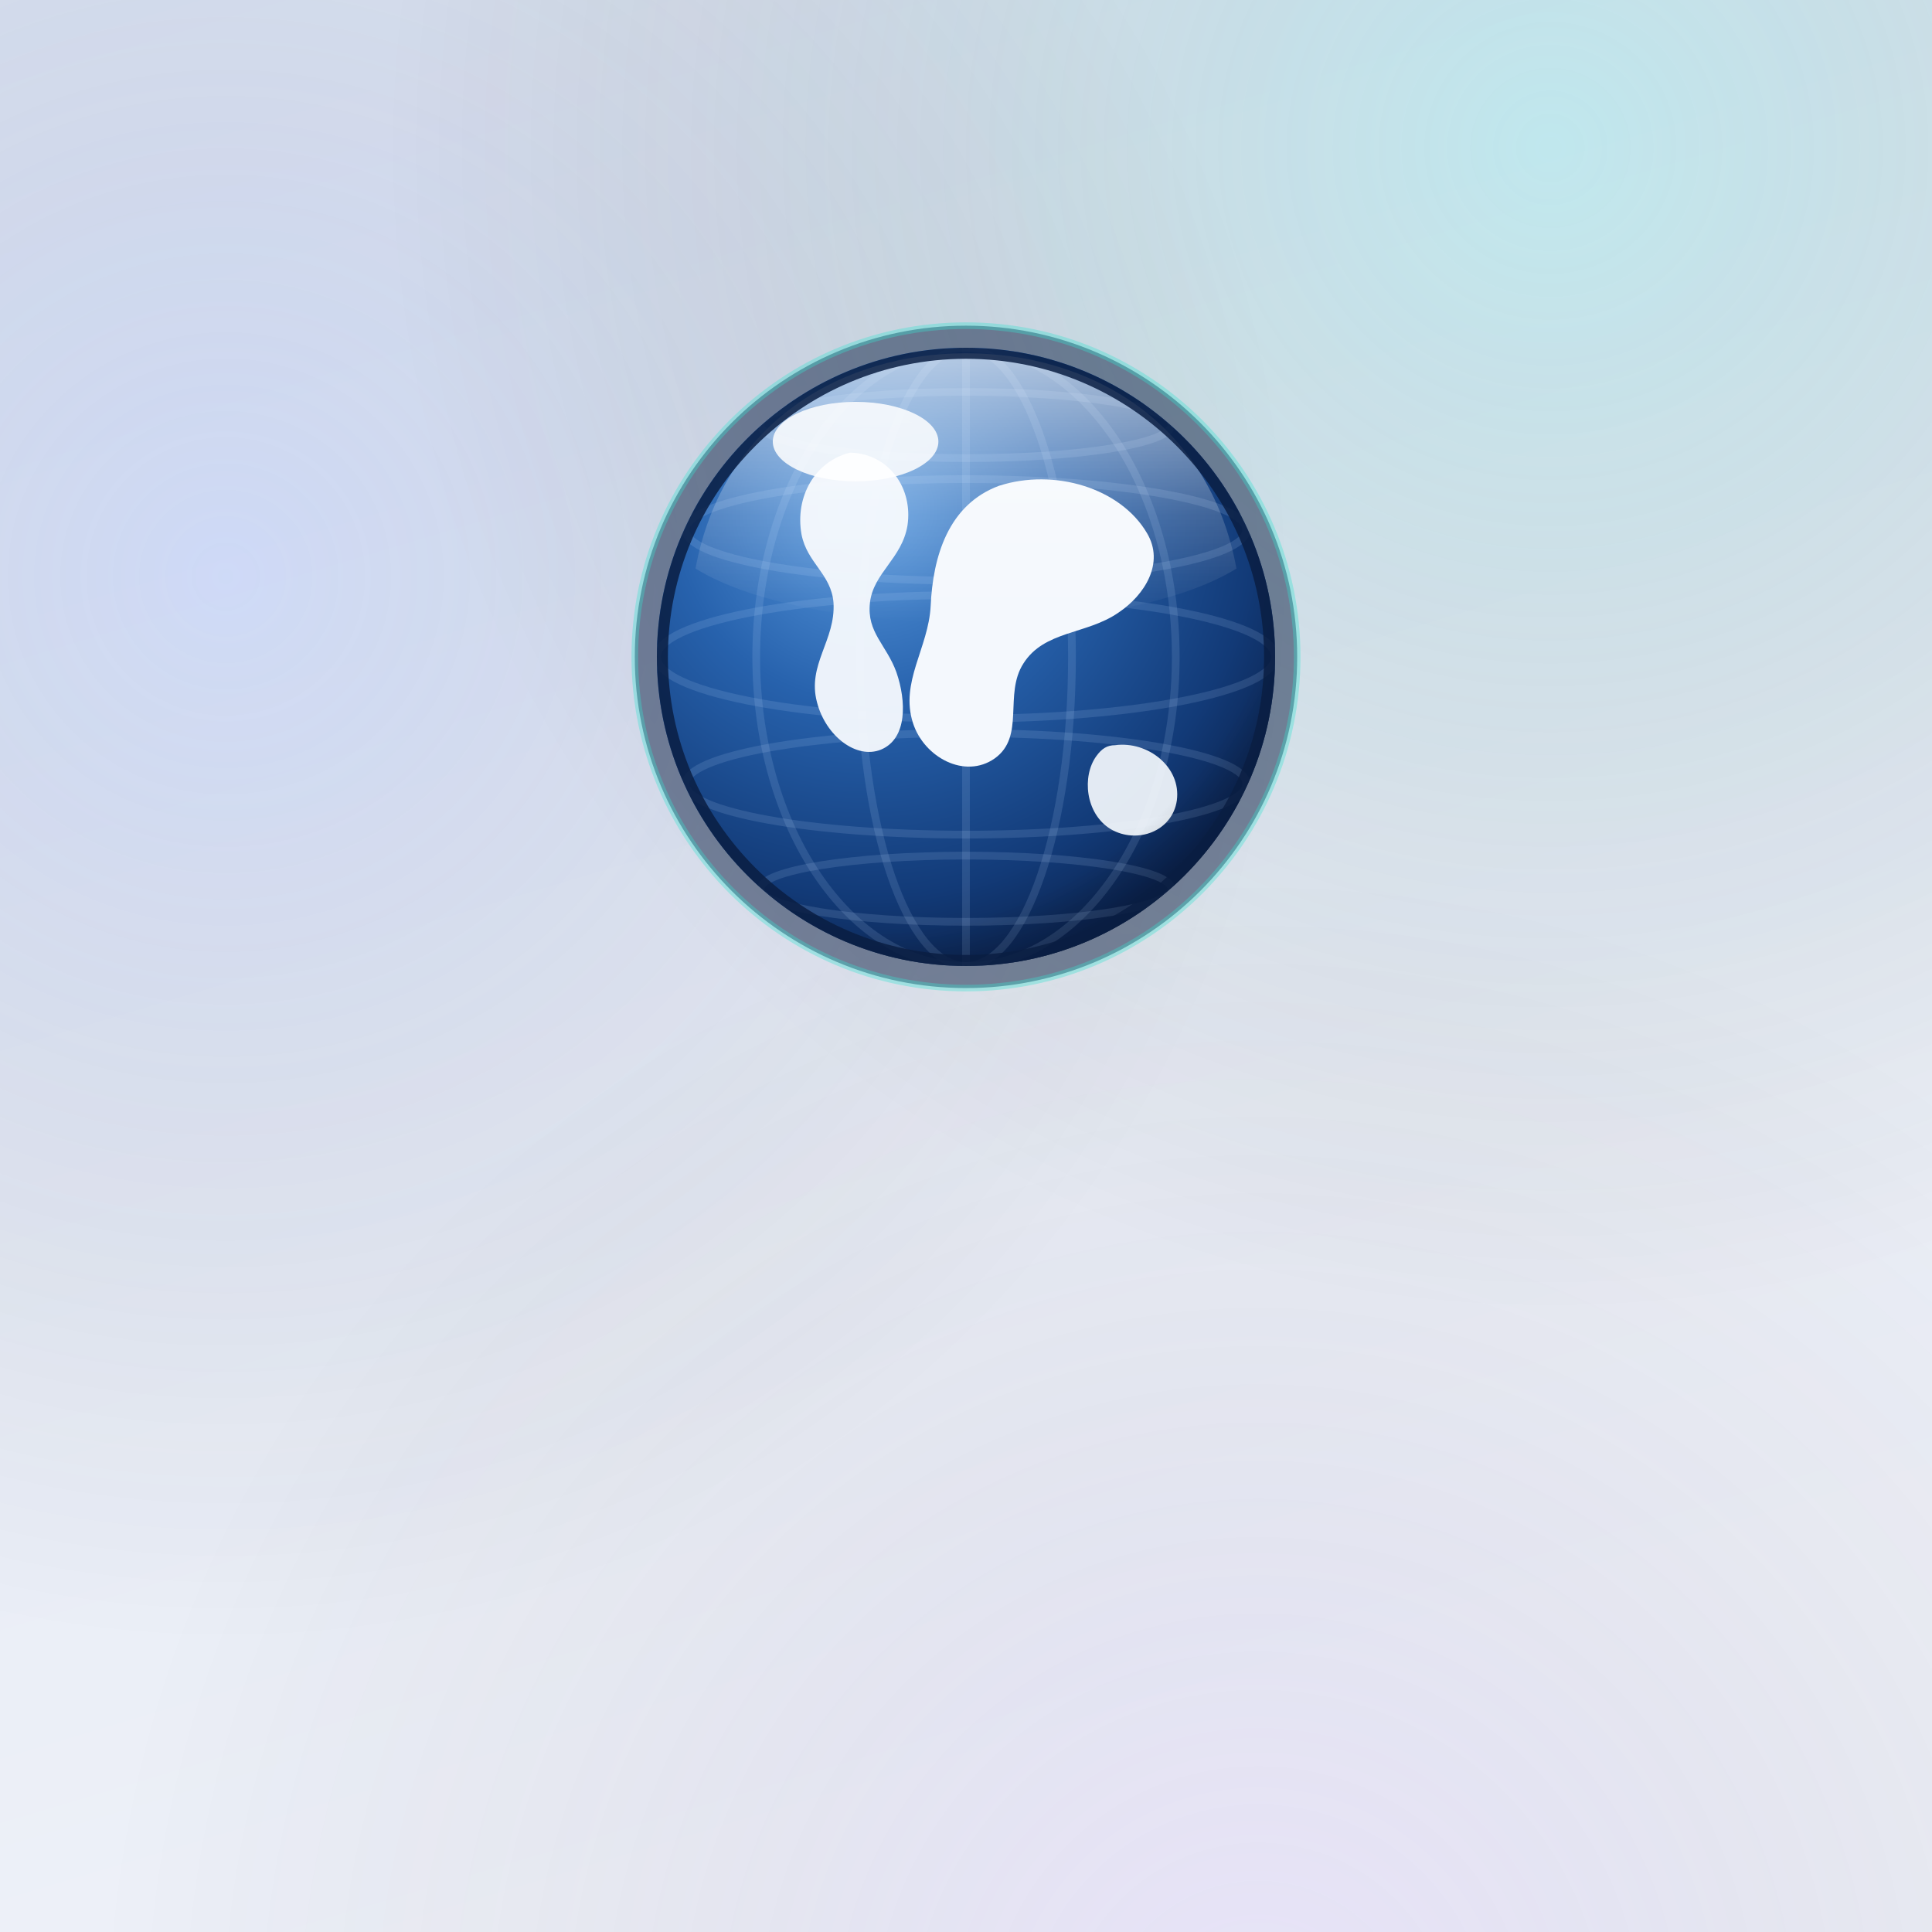
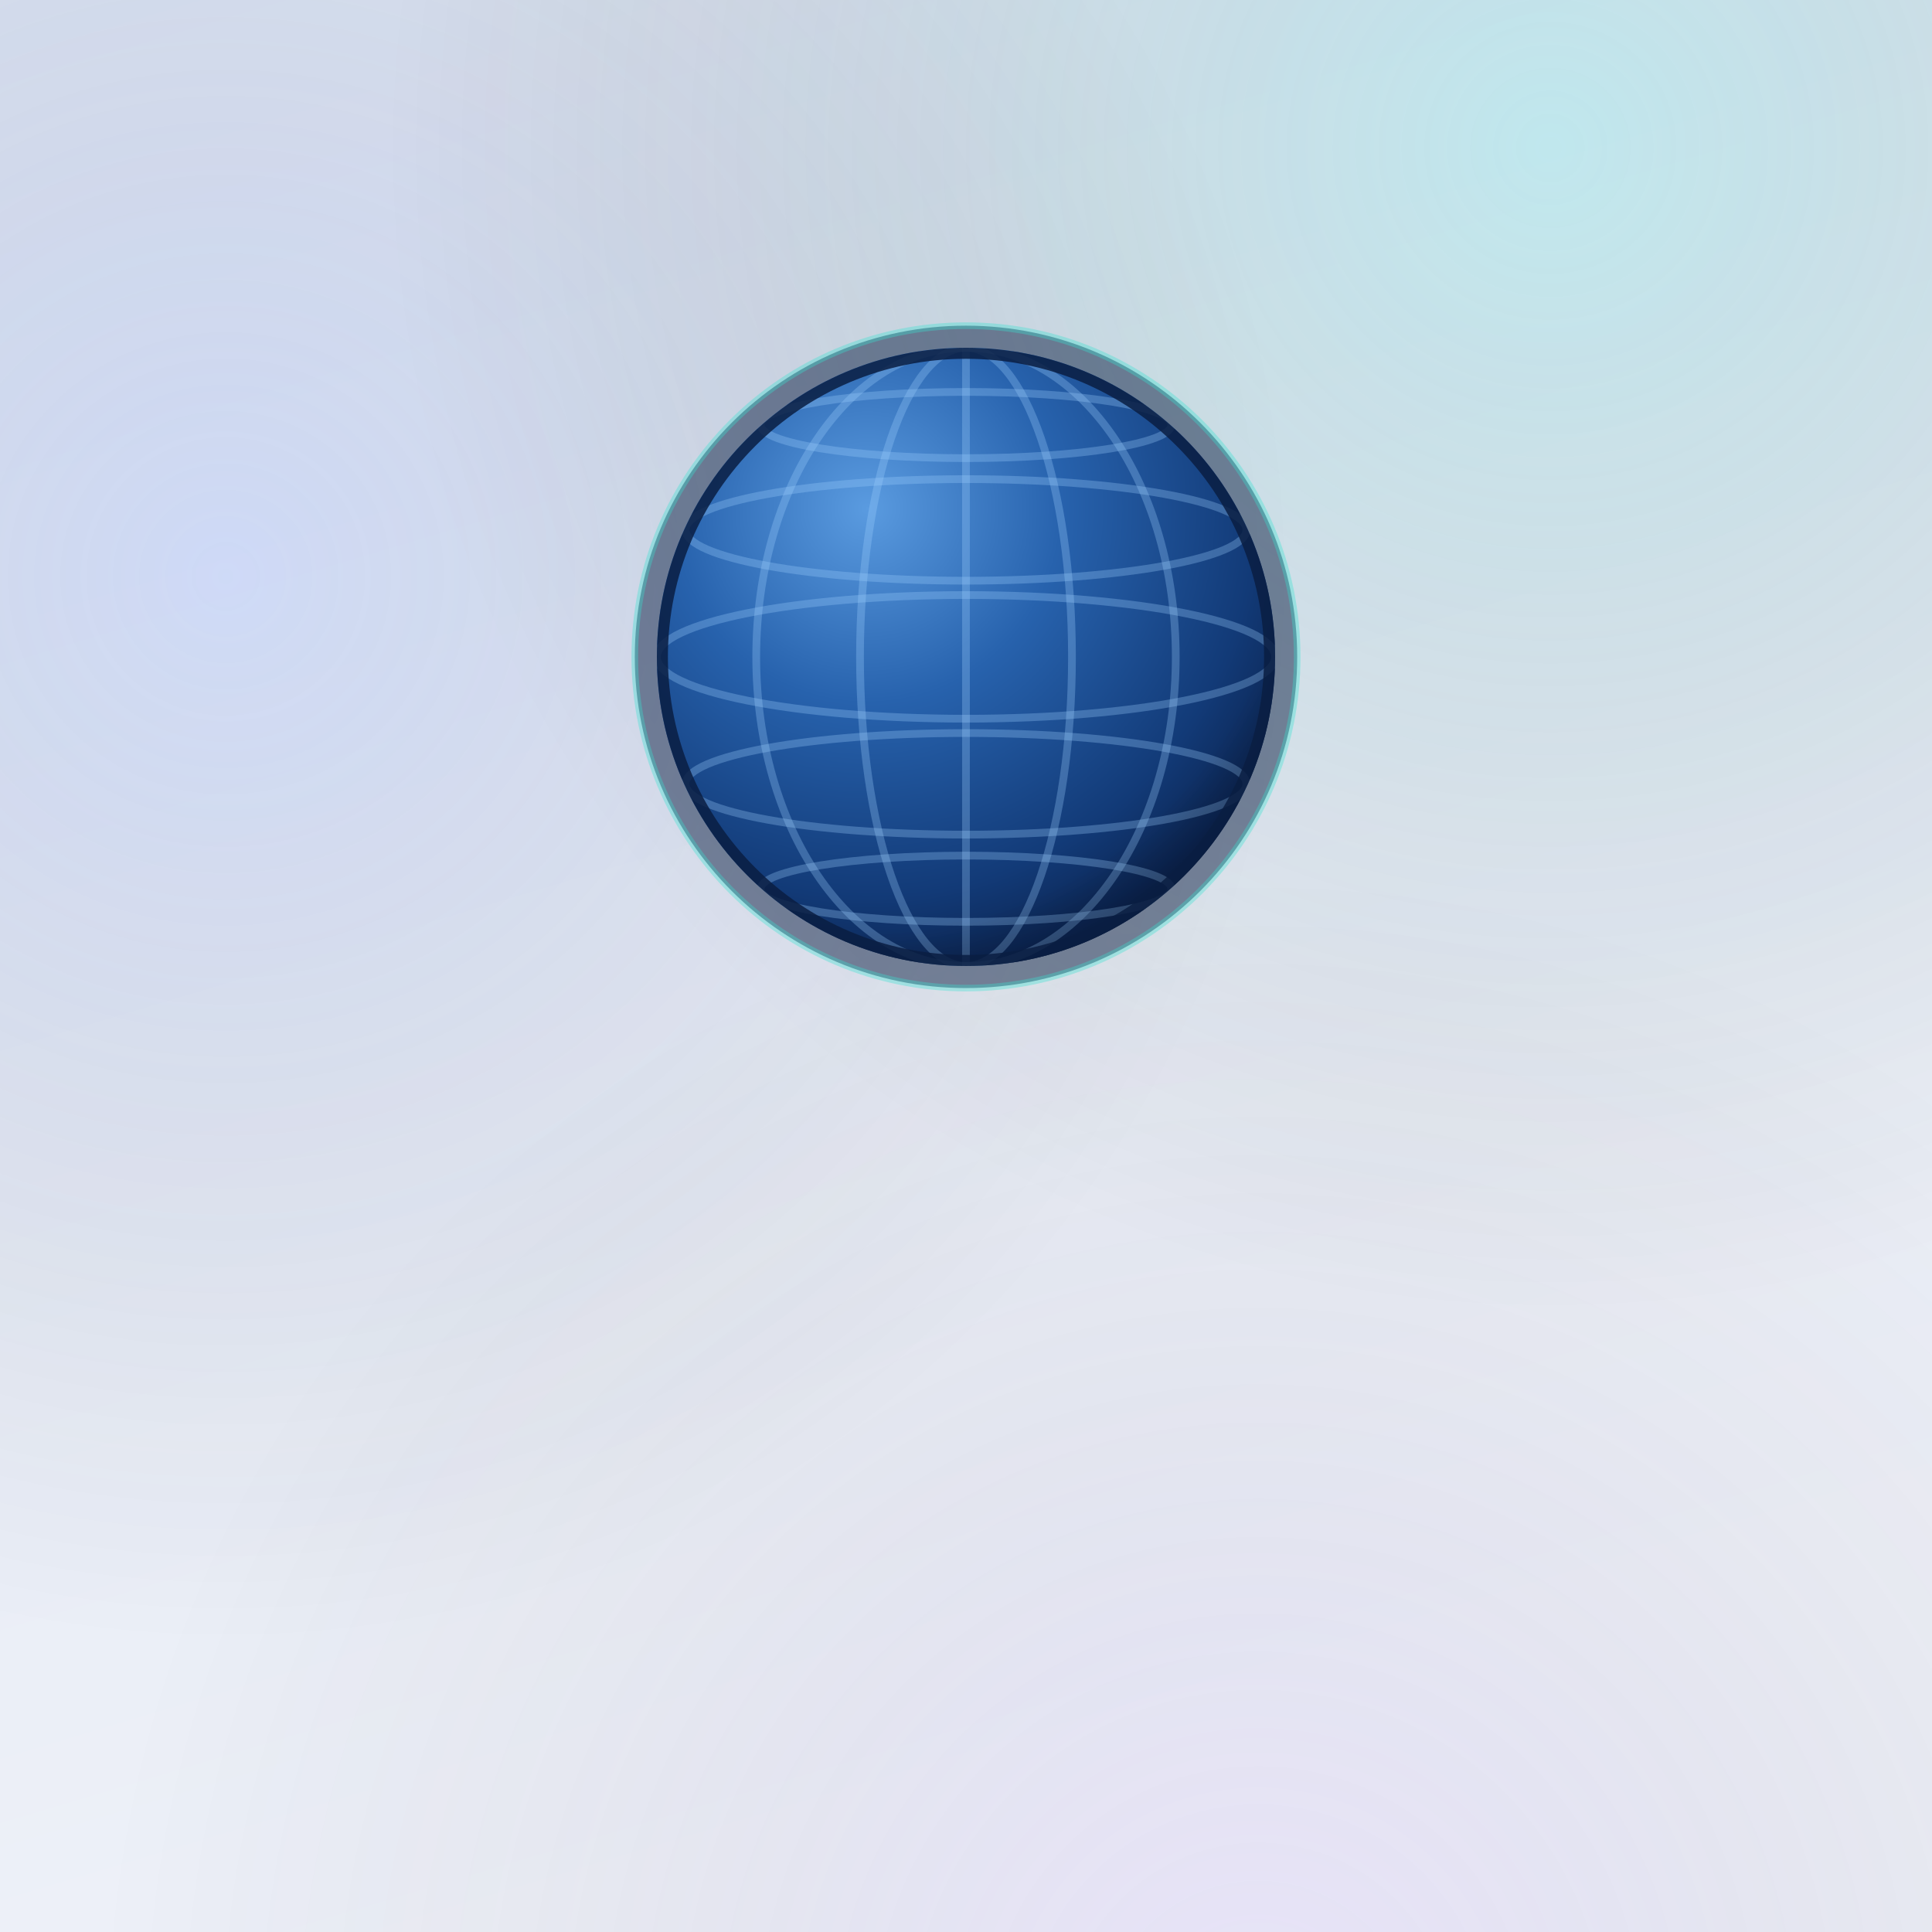
<svg xmlns="http://www.w3.org/2000/svg" width="1080" height="1080" viewBox="0 0 1080 1080">
  <rect width="1080" height="1080" fill="#eef1f8" />
  <rect width="1080" height="1080" fill="url(#grad)" />
  <defs>
    <linearGradient id="grad" x1="0" y1="0" x2="0.3" y2="1">
      <stop offset="0%" stop-color="#dfe6f4" />
      <stop offset="100%" stop-color="#eef1f8" />
    </linearGradient>
    <radialGradient id="au1" cx="80%" cy="8%" r="60%">
      <stop offset="0%" stop-color="rgba(52,227,208,0.20)" />
      <stop offset="100%" stop-color="transparent" />
    </radialGradient>
    <radialGradient id="au2" cx="12%" cy="30%" r="55%">
      <stop offset="0%" stop-color="rgba(96,138,255,0.16)" />
      <stop offset="100%" stop-color="transparent" />
    </radialGradient>
    <radialGradient id="au3" cx="65%" cy="105%" r="60%">
      <stop offset="0%" stop-color="rgba(182,128,255,0.12)" />
      <stop offset="100%" stop-color="transparent" />
    </radialGradient>
  </defs>
  <rect width="1080" height="1080" fill="url(#au1)" />
  <rect width="1080" height="1080" fill="url(#au2)" />
  <rect width="1080" height="1080" fill="url(#au3)" />
  <defs>
    <radialGradient id="sealight10801080clean" cx="34%" cy="26%" r="90%">
      <stop offset="0%" stop-color="#5a9be0" />
      <stop offset="35%" stop-color="#2762ad" />
      <stop offset="70%" stop-color="#123a77" />
      <stop offset="100%" stop-color="#050f2b" />
    </radialGradient>
    <radialGradient id="shadelight10801080clean" cx="34%" cy="26%" r="95%">
      <stop offset="0%" stop-color="#000" stop-opacity="0" />
      <stop offset="72%" stop-color="#000" stop-opacity="0" />
      <stop offset="100%" stop-color="#000814" stop-opacity="0.55" />
    </radialGradient>
-     <linearGradient id="glosslight10801080clean" x1="0" y1="0" x2="0" y2="1">
-       <stop offset="0%" stop-color="#fff" stop-opacity="0.9" />
-       <stop offset="60%" stop-color="#fff" stop-opacity="0.25" />
-       <stop offset="100%" stop-color="#fff" stop-opacity="0" />
-     </linearGradient>
    <clipPath id="disclight10801080clean">
      <circle cx="32" cy="32" r="28" />
    </clipPath>
  </defs>
  <g transform="translate(342.51 169.71) scale(6.1714)">
    <circle cx="32" cy="32" r="30" fill="#0a1e42" opacity="0.5" />
    <circle cx="32" cy="32" r="28" fill="url(#sealight10801080clean)" />
    <g clip-path="url(#disclight10801080clean)">
-       <g stroke="#bcdcff" stroke-opacity="0.14" stroke-width="0.7" fill="none">
+       <g stroke="#9fd0ff" stroke-opacity="0.30" stroke-width="0.7" fill="none">
        <ellipse cx="32" cy="32" rx="28" ry="5.6" />
        <ellipse cx="32" cy="20.5" rx="25.4" ry="4.6" />
        <ellipse cx="32" cy="11" rx="18.6" ry="3" />
        <ellipse cx="32" cy="43.5" rx="25.4" ry="4.6" />
        <ellipse cx="32" cy="53" rx="18.6" ry="3" />
        <ellipse cx="32" cy="32" rx="9.6" ry="28" />
        <ellipse cx="32" cy="32" rx="19" ry="28" />
        <line x1="32" y1="4" x2="32" y2="60" />
      </g>
-       <g fill="#f4f8fd">
-         <path d="M21.5 13.5c-3.2.8-5 4-4.4 7.4.5 2.6 2.7 3.6 2.9 6.2.2 3.4-2.4 5.6-1.5 9 .8 3.1 3.6 5.2 5.8 4.3 2.4-1 2.3-4.4 1.4-7-.9-2.5-2.7-3.6-2.4-6.3.3-2.7 2.9-4 3.4-7 .5-3.3-1.6-6.5-5.2-6.6Z" opacity=".96" />
-         <path d="M35 16.5c5-1.6 11 .2 13.4 4.3 1.6 2.7-.2 5.6-2.6 7.2-2.9 2-6.7 1.6-8.6 4.6-1.8 2.8.2 6.6-2.6 8.6-2.7 1.9-6.4-.1-7.4-3.2-1.2-3.7 1.4-6.8 1.6-10.6.2-4.5 1.6-9.2 6.2-10.9Z" />
-         <path d="M45.5 40c3-.4 6 2 5.6 5-.4 2.8-3.6 4-6 2.6-2.3-1.4-2.6-4.8-1.3-6.6.5-.7 1-1 1.7-1Z" opacity=".92" />
-       </g>
      <circle cx="32" cy="32" r="28" fill="url(#shadelight10801080clean)" />
-       <path d="M7.5 24 C10 10.5 21 4.5 32 4.5 C43 4.5 54 10.5 56.5 24 C46 30.5 18 30.5 7.5 24 Z" fill="url(#glosslight10801080clean)" opacity="0.72" />
-       <ellipse cx="22" cy="12.5" rx="7.5" ry="3.6" fill="#fff" opacity="0.85" />
    </g>
    <circle cx="32" cy="32" r="27.5" stroke="#0a1e42" stroke-opacity="0.85" stroke-width="1" fill="none" />
    <circle cx="32" cy="32" r="30" fill="none" stroke="#34e3d0" stroke-opacity="0.35" stroke-width="0.6" />
  </g>
</svg>
